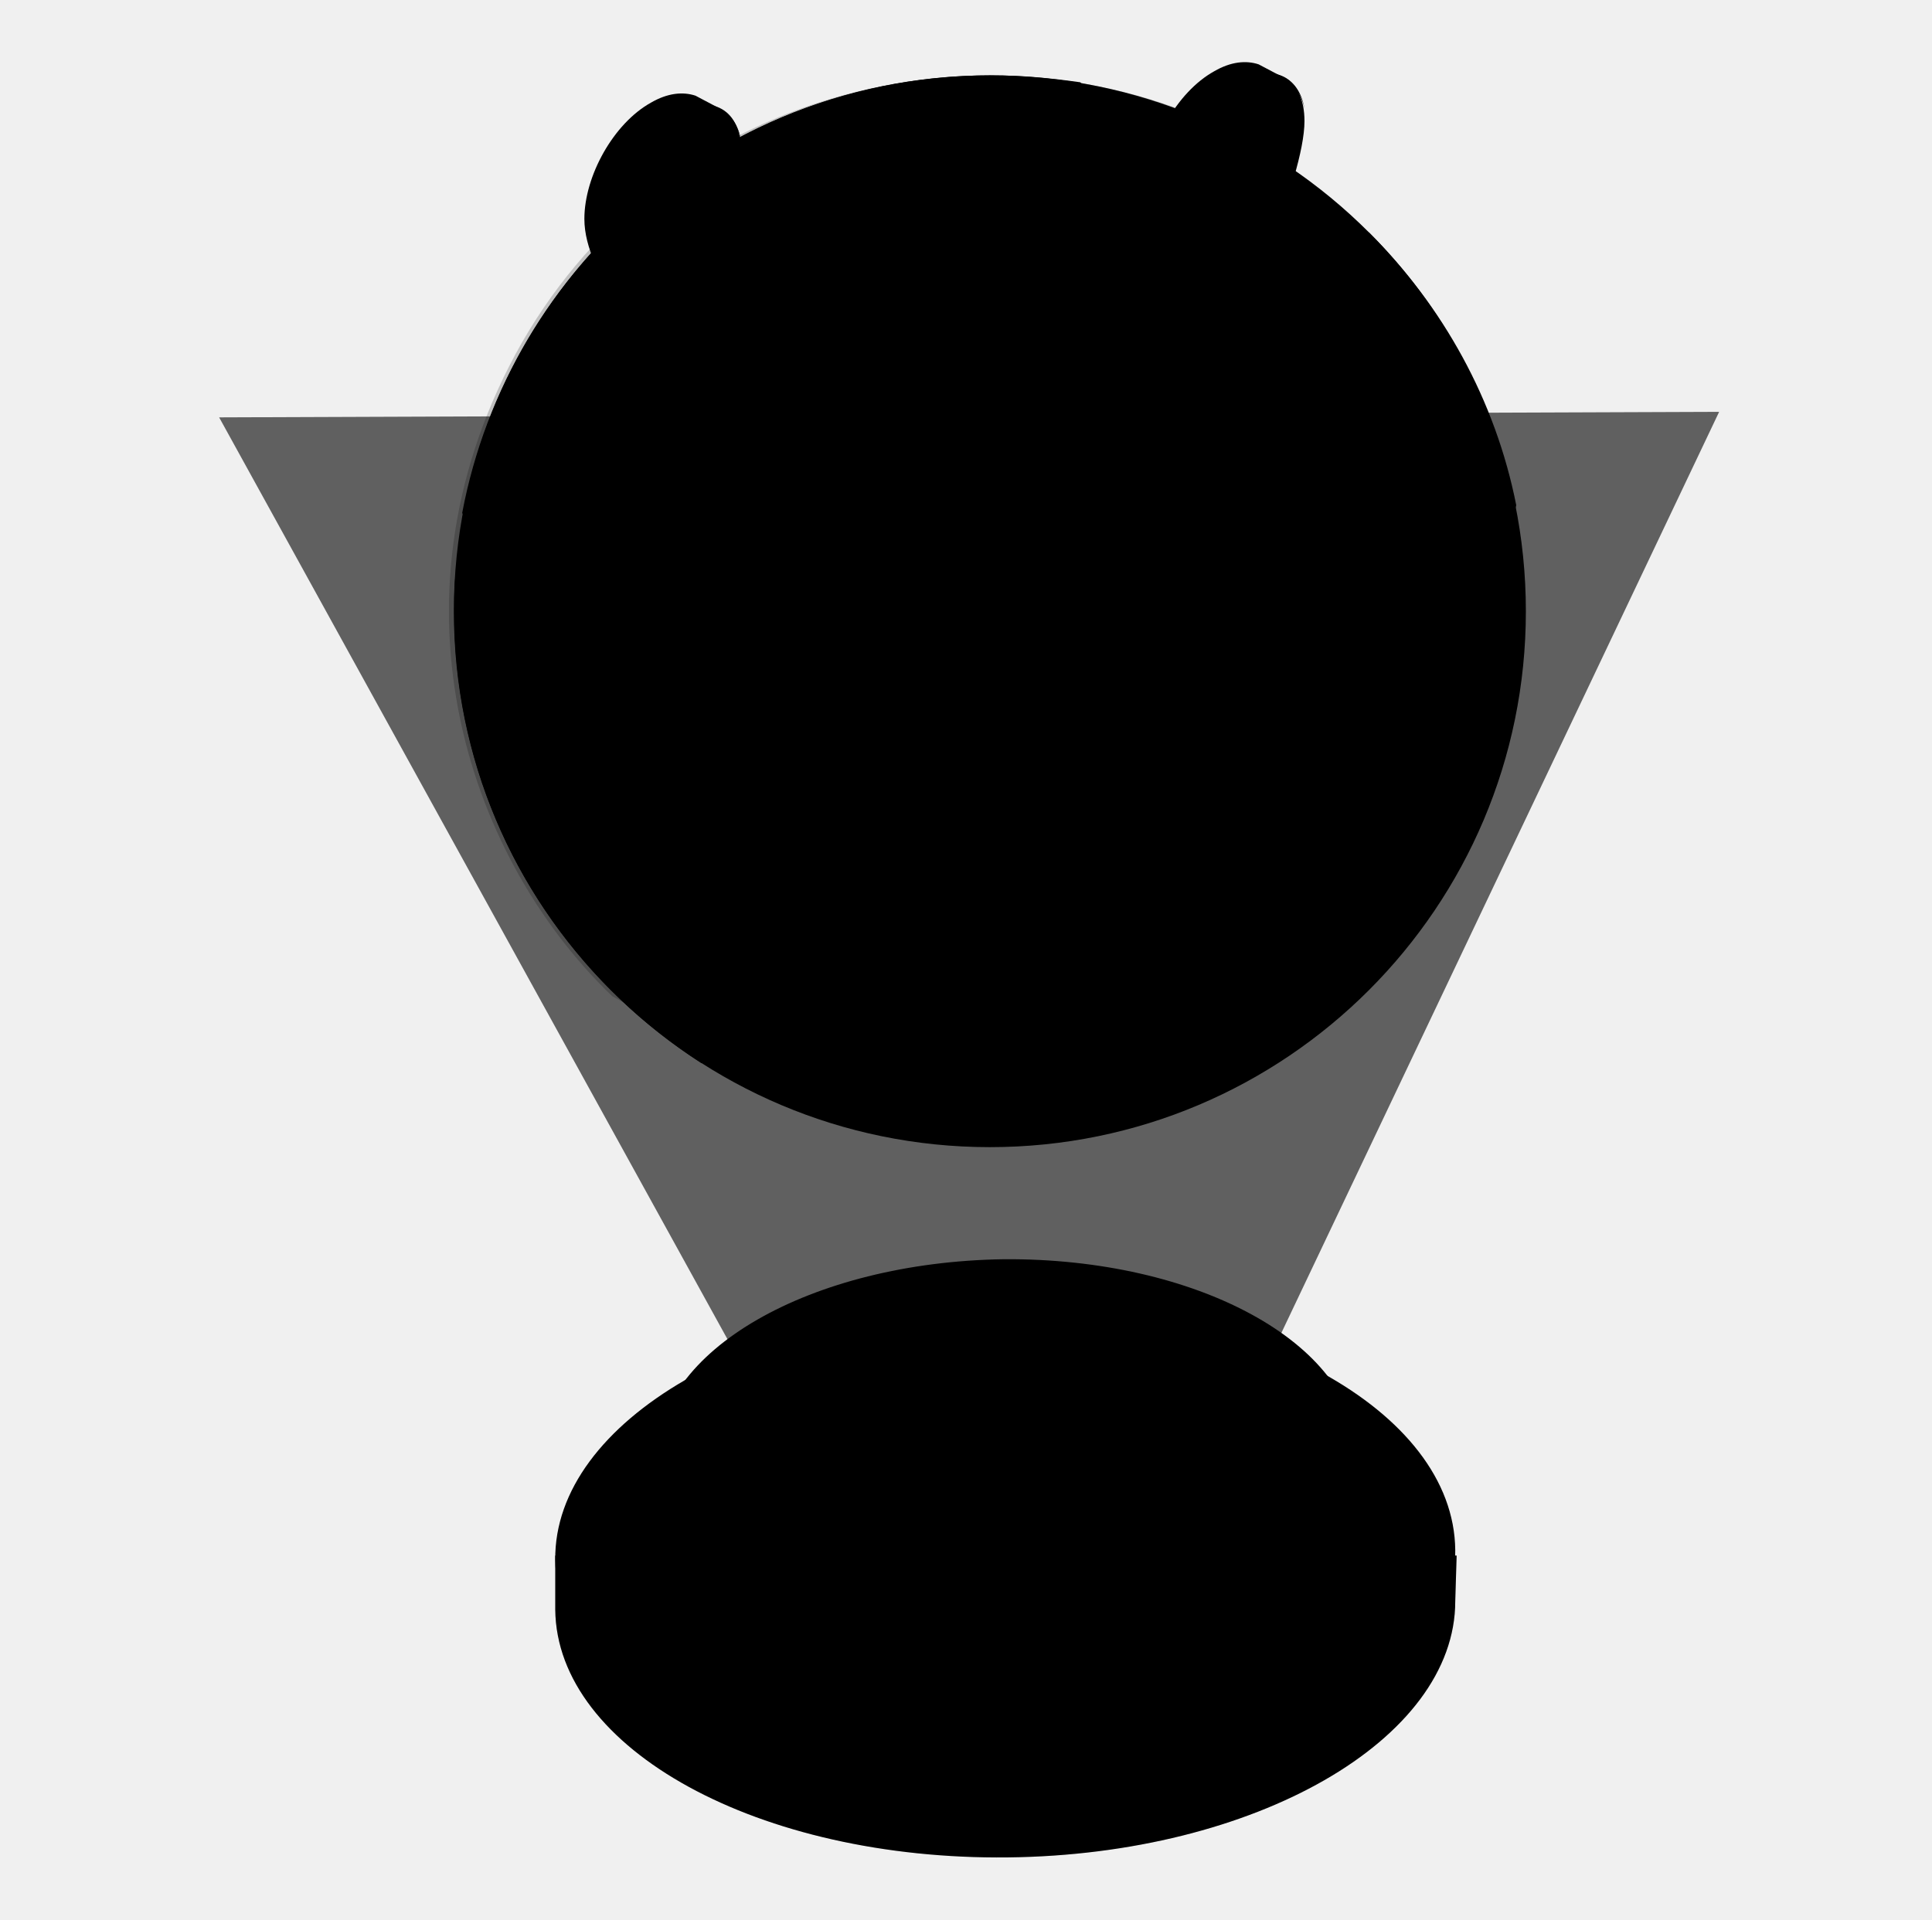
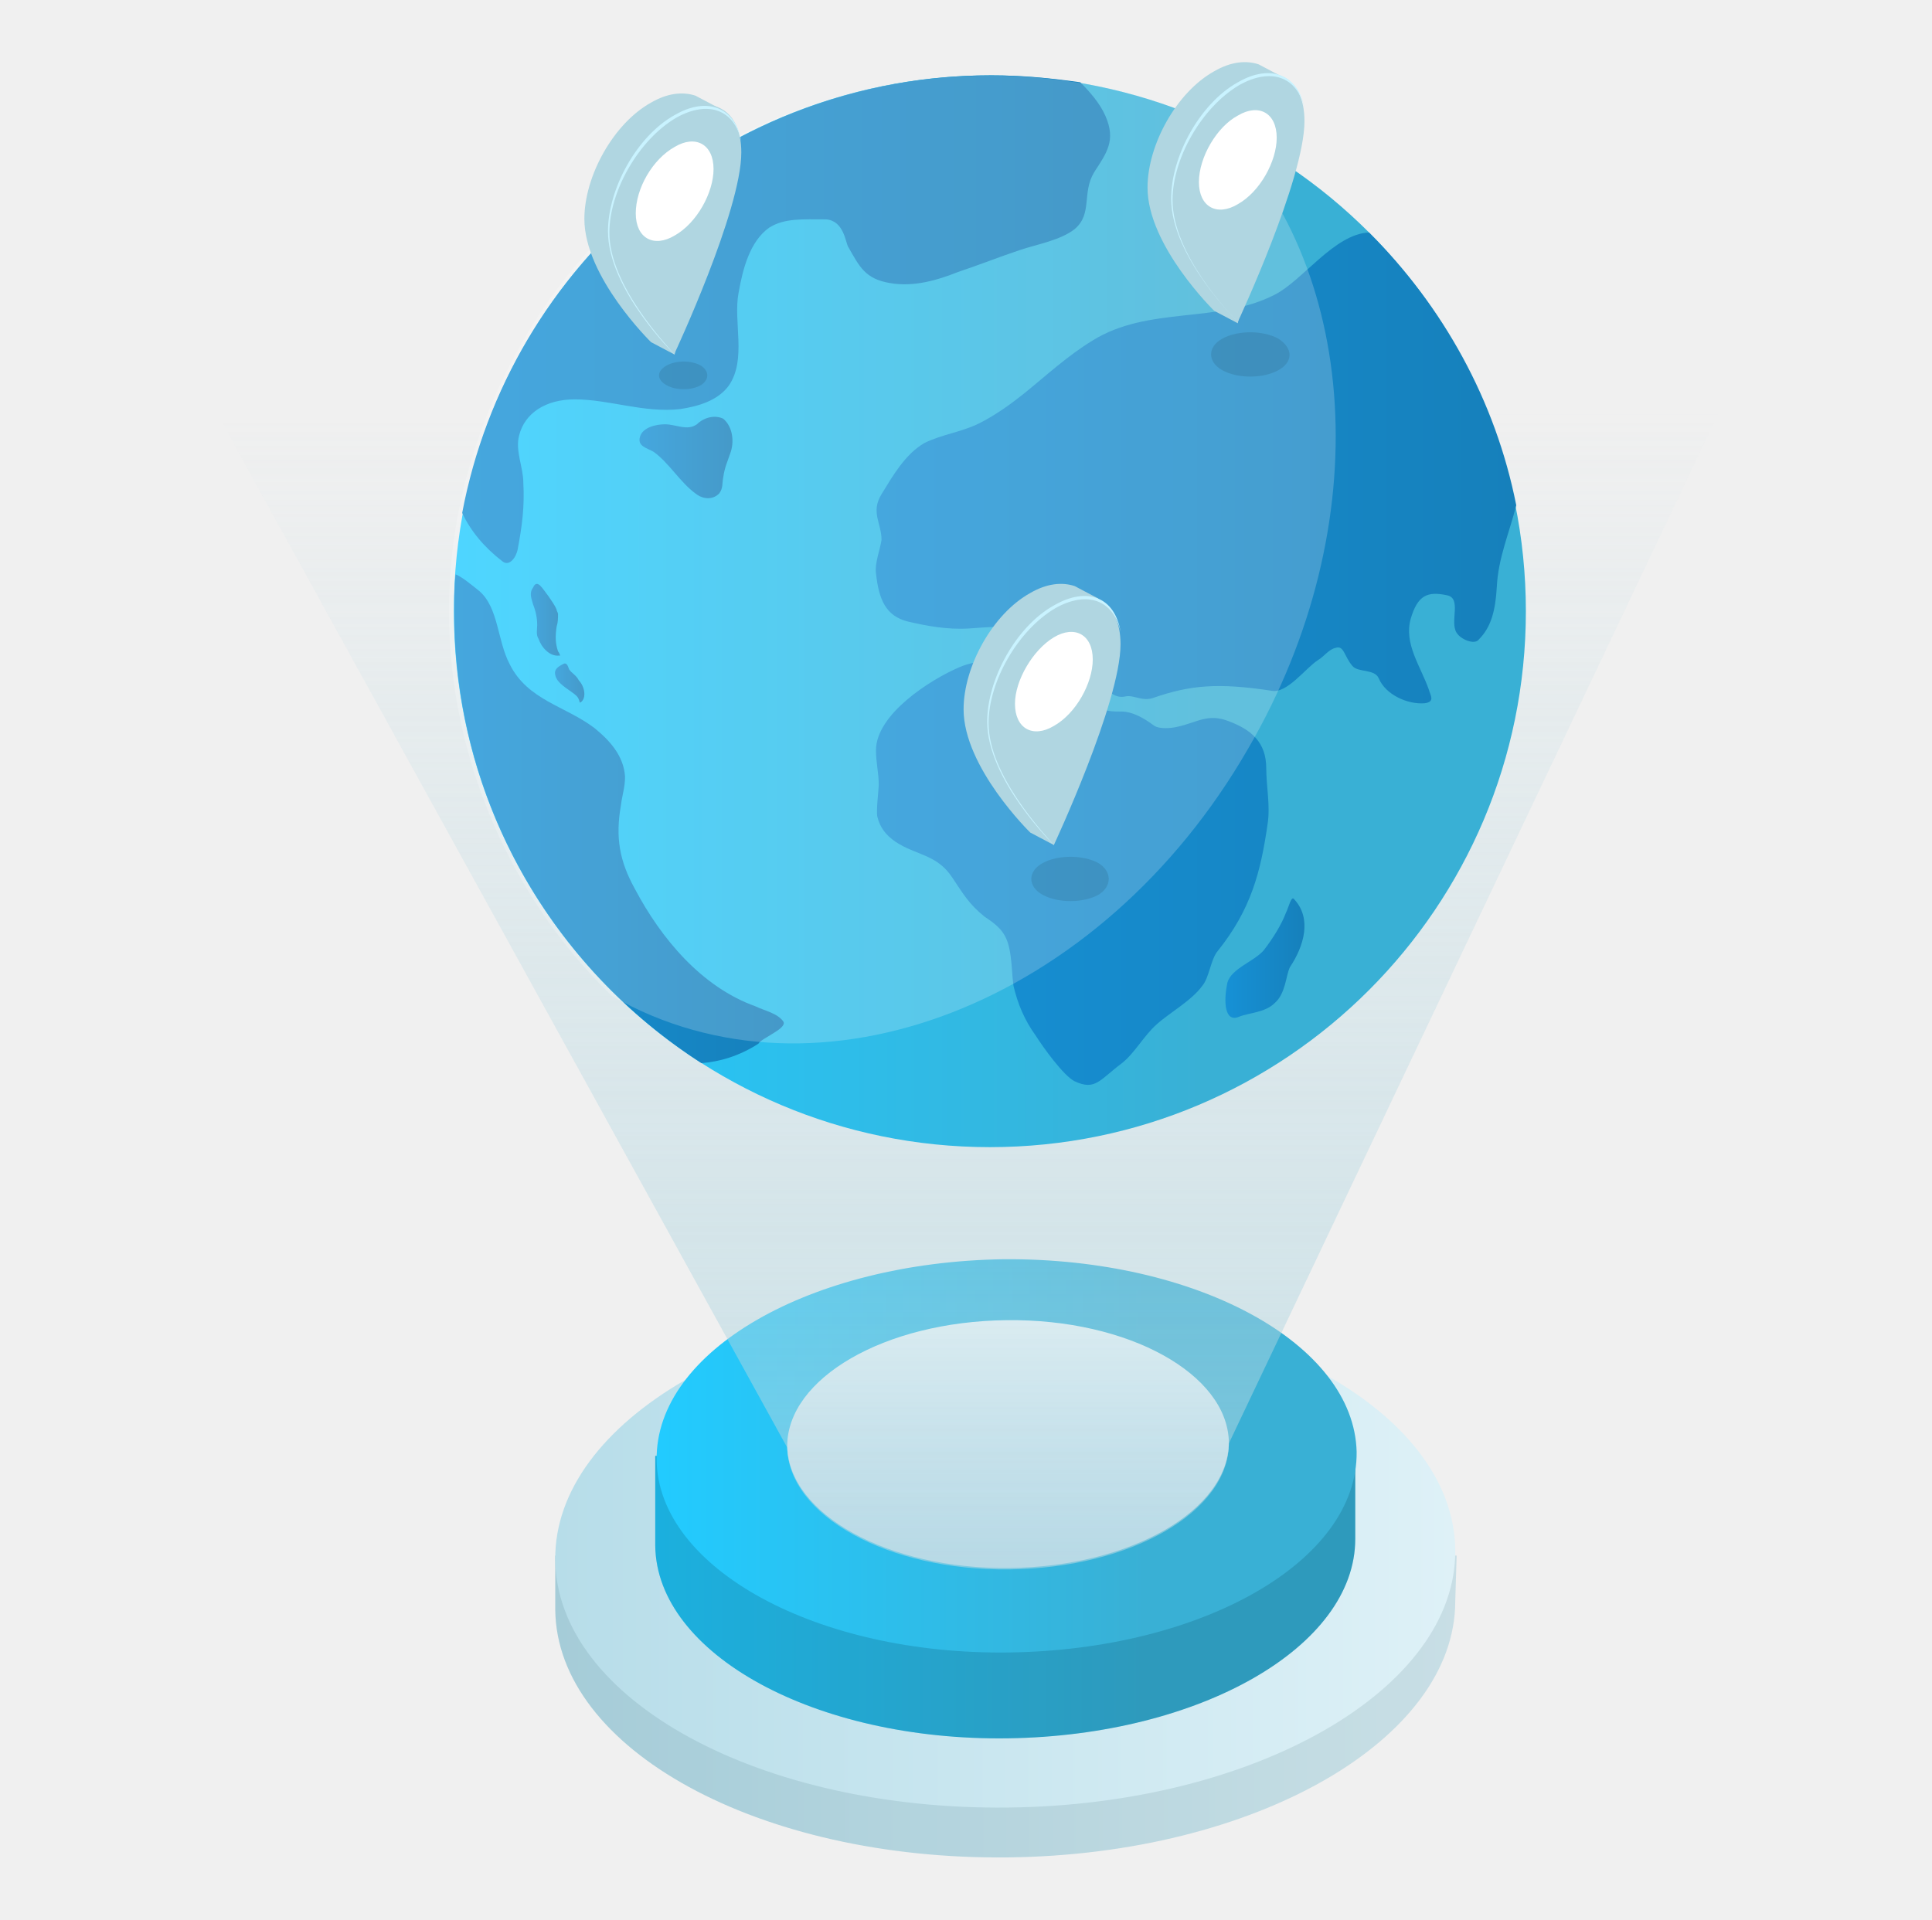
- <svg xmlns="http://www.w3.org/2000/svg" width="161" height="160">
-   <path d="M121.387 129.657h-14.236c-6.482-2.886-14.7-4.502-23.611-4.386-8.334.115-15.973 1.731-22.223 4.386H46.271v4.501c.116 11.656 17.014 20.889 37.731 20.658 20.602-.231 37.269-9.81 37.269-21.351l.116-3.808z" />
-   <path d="M121.387 129.657h-14.236c-6.482-2.886-14.7-4.502-23.611-4.386-8.334.115-15.973 1.731-22.223 4.386H46.271v4.501c.116 11.656 17.014 20.889 37.731 20.658 20.602-.231 37.269-9.81 37.269-21.351l.116-3.808z" fill-opacity=".1" />
-   <path d="M83.54 108.536c-20.718.231-37.385 9.926-37.269 21.467.116 11.656 17.014 20.889 37.731 20.658 20.718-.23 37.385-9.925 37.269-21.466-.116-11.657-17.014-20.89-37.731-20.659z" />
-   <path d="M112.938 121.347h-10.996c-4.977-2.193-11.342-3.462-18.287-3.347-6.481.115-12.5 1.385-17.245 3.347H54.604v7.502c.116 9.002 13.31 16.273 29.398 16.042 15.973-.231 28.936-7.617 28.936-16.619v-6.925z" />
-   <path d="M112.938 121.347h-10.996c-4.977-2.193-11.342-3.462-18.287-3.347-6.481.115-12.5 1.385-17.245 3.347H54.604v7.502c.116 9.002 13.31 16.273 29.398 16.042 15.973-.231 28.936-7.617 28.936-16.619v-6.925z" fill-opacity=".2" />
-   <path d="M83.655 104.958c-16.088.231-29.05 7.618-28.935 16.735.116 9.002 13.31 16.273 29.398 16.042 16.088-.231 29.051-7.617 28.935-16.734-.231-9.002-13.31-16.158-29.398-16.043z" />
-   <path d="M83.887 110.037c-10.186.115-18.287 4.847-18.287 10.502.115 5.655 8.333 10.272 18.518 10.156 10.185-.115 18.287-4.847 18.287-10.502-.116-5.655-8.333-10.272-18.518-10.156z" />
-   <path opacity=".6" d="M18.262 34.788L65.6 120.654c.115 5.656 8.333 10.272 18.518 10.157 10.185-.116 18.287-4.848 18.287-10.503l40.857-85.982-125 .462z" />
-   <circle cx="82.489" cy="50.949" r="44.667" />
-   <path d="M91.053 28.379c-2.083 1.27-3.819 2.885-5.67 4.385-1.158.924-2.431 1.847-3.82 2.54-1.39.692-3.125.923-4.514 1.615-1.62.924-2.662 2.77-3.588 4.27-.926 1.5 0 2.424 0 3.809-.116.808-.579 1.962-.463 2.77.231 2.193.81 3.578 2.662 4.04 1.505.346 3.24.692 5.093.576 1.736-.115 3.472-.346 5.092.347 1.62.692 2.662 1.962 4.051 3 .463.347.926.693 1.389.924h-.116c-.81 0-1.62-.116-2.315-.347-.578-.346-1.157-.461-1.62-.923-.694-.577-1.852-.23-2.662-.23-1.62.23-2.778-.347-4.63.46-2.43 1.04-6.944 3.925-6.944 6.926 0 1.038.231 1.846.231 2.885 0 .346-.231 2.193-.115 2.654.231.924.694 1.5 1.504 2.078 1.736 1.154 3.473 1.038 4.746 3 .926 1.385 1.388 2.193 2.662 3.232 1.389.923 1.967 1.5 2.199 3.347.116.808.116 1.616.231 2.424.347 1.5.926 2.885 1.852 4.154.579.924 2.315 3.347 3.24 3.809 1.737.808 2.084-.115 3.936-1.5 1.042-.808 1.852-2.309 2.894-3.232 1.157-1.039 2.893-1.962 3.819-3.231.579-.693.694-2.193 1.273-2.886 2.778-3.462 3.588-6.578 4.167-10.618.231-1.5-.116-3.116-.116-4.616 0-2.193-1.273-3.232-3.125-3.924-1.736-.692-2.662.115-4.282.462-.463.115-1.505.23-1.968-.116-.926-.692-1.852-1.154-2.662-1.154-.694 0-1.389 0-1.736-.346-.347-.462 0-1.27.116-1.731.578.346 1.041 1.038 1.967.808.695-.116 1.39.461 2.315.115 3.01-1.039 5.324-1.27 9.838-.577 1.273.23 2.778-1.847 3.819-2.54.579-.345.926-.922 1.505-1.038.695-.23.695.693 1.389 1.5.463.578 1.852.231 2.199 1.04.579 1.384 2.431 2.192 3.82 2.077.925-.116.462-.693.347-1.154-.695-1.962-2.084-3.81-1.505-5.886.579-1.962 1.389-2.309 3.009-1.962 1.274.23.232 2.192.811 3.116.347.577 1.504 1.038 1.851.577 1.042-1.039 1.389-2.424 1.505-4.386.116-2.424 1.042-4.501 1.62-6.81-1.736-8.77-6.134-16.619-12.268-22.735-2.894.115-5.556 4.04-7.871 5.193-4.745 2.424-10.532.924-15.162 3.809z" />
-   <path d="M107.151 76.106c-.348.923-1.042 2.077-1.852 3.116-.81.923-2.662 1.5-3.009 2.654-.348 1.616-.232 3.347.925 2.885.811-.346 2.2-.346 3.01-1.154.926-.808.926-2.308 1.273-3 1.157-1.732 1.852-4.04.347-5.656-.231-.346-.463.693-.694 1.155z" />
-   <path d="M65.28 85.15c-.463-.692-1.62-.923-2.315-1.27-4.514-1.615-7.87-5.654-10.069-9.81-1.273-2.307-1.62-4.27-1.157-6.924.115-.923.347-1.5.347-2.424-.116-1.73-1.273-3-2.547-4.04-2.43-1.846-5.555-2.307-7.06-5.308-1.041-1.962-.926-4.732-2.546-6.117-.579-.462-1.389-1.154-1.968-1.385-.115 1.039-.115 2.078-.115 3.116 0 15.812 8.217 29.661 20.602 37.625 1.504-.116 3.125-.578 4.745-1.616.231-.462 2.43-1.27 2.083-1.847z" />
-   <path d="M41.873 46.79c.579.463 1.157-.345 1.273-1.038.347-1.846.579-3.462.463-5.54 0-1.27-.695-2.654-.347-3.924.463-1.846 2.199-3 4.63-3 2.893 0 5.786 1.154 8.796.808 1.504-.231 3.125-.693 4.05-1.962 1.505-2.193.348-5.31.81-7.733.348-1.962.927-4.27 2.547-5.424 1.273-.808 2.778-.693 4.745-.693 1.505.116 1.62 1.962 1.852 2.309.926 1.615 1.39 2.654 3.473 3 1.967.346 3.935-.23 5.67-.923 1.737-.577 3.473-1.27 5.21-1.847 1.388-.461 3.356-.808 4.513-1.73 1.505-1.27.579-3.002 1.62-4.733 1.042-1.615 1.852-2.654.926-4.732-.463-1.038-1.273-1.962-2.083-2.77-2.43-.346-4.861-.577-7.407-.577-21.991 0-40.163 15.696-44.098 36.47.695 1.5 1.852 2.886 3.357 4.04z" />
-   <path d="M46.502 54.293c-.231-.693-.231-1.27-.115-2.078.115-.346.115-.692.115-1.038 0-.116-.115-.231-.115-.347-.116-.346-.463-.808-.695-1.154-.463-.577-.926-1.5-1.273-.692-.347.461-.116.923 0 1.385.232.577.347 1.154.347 1.73 0 .347-.115.809.116 1.155.232.692.926 1.5 1.736 1.385.116.115 0-.23-.116-.346z" />
-   <path d="M47.428 55.793c-.115-.346-.231-.577-.463-.462-.463.231-.81.462-.694.924.116.692 1.042 1.154 1.62 1.615.463.347.348.693.463.693.579-.346.348-1.385-.115-1.847-.232-.461-.58-.577-.81-.923z" />
-   <path d="M58.077 35.365c-.81.577-1.737 0-2.663 0-.694 0-1.851.231-2.083 1.039-.231.808.579.923 1.158 1.27 1.273.923 2.199 2.538 3.472 3.462.578.461 1.389.577 1.967 0 .348-.462.232-.808.348-1.385.115-.808.347-1.27.578-1.962.348-.924.232-2.193-.578-2.886-.695-.346-1.62-.115-2.2.462z" />
-   <path opacity=".2" d="M104.026 62.371c-12.269 21.352-35.88 30.47-53.01 20.66-12.384-11.888-19.328-33.701-7.523-54.475C55.762 7.205 81.803 1.434 101.248 10.32c12.037 11.656 13.657 33.354 2.778 52.05z" />
-   <path opacity=".1" d="M106.507 30.87c-1.273.692-3.356.692-4.629 0-1.273-.693-1.273-1.963 0-2.655 1.273-.692 3.356-.692 4.629 0 1.273.808 1.273 1.962 0 2.654z" />
-   <path d="M104.887 5.364c-1.042-.347-2.315-.231-3.704.577-3.125 1.73-5.555 6.116-5.555 9.694 0 4.848 5.555 10.272 5.555 10.272l1.968 1.038 3.704-20.543-1.968-1.038z" />
-   <path d="M103.151 6.864c3.125-1.731 5.555-.346 5.555 3.231 0 4.848-5.555 16.735-5.555 16.735s-5.556-5.54-5.556-10.271c0-3.578 2.431-7.849 5.556-9.695z" />
-   <path d="M99.91 15.174c0 2.077 1.505 2.885 3.241 1.846 1.852-1.039 3.241-3.578 3.241-5.54 0-2.077-1.505-2.885-3.241-1.846-1.736.923-3.24 3.462-3.24 5.54z" />
-   <path d="M97.711 16.674c0-3.463 2.431-7.733 5.556-9.58 2.662-1.5 4.861-.692 5.439 1.963-.463-2.77-2.777-3.809-5.555-2.193-3.125 1.731-5.556 6.117-5.556 9.694 0 4.848 5.556 10.272 5.556 10.272-.695-.692-5.44-5.655-5.44-10.156z" />
-   <path opacity=".1" d="M58.42 32.096c-.81.462-2.084.462-2.894 0-.81-.461-.81-1.154 0-1.615.81-.462 2.084-.462 2.894 0 .694.461.694 1.154 0 1.615z" />
-   <path d="M57.957 7.975c-1.042-.346-2.315-.23-3.704.577-3.125 1.732-5.555 6.117-5.555 9.695 0 4.847 5.555 10.272 5.555 10.272l1.968 1.038 3.704-20.543-1.968-1.039z" />
-   <path d="M56.22 9.476c3.126-1.731 5.556-.347 5.556 3.231 0 4.848-5.555 16.735-5.555 16.735s-5.556-5.54-5.556-10.272c0-3.578 2.43-7.848 5.556-9.694z" />
-   <path d="M52.98 17.785c0 2.078 1.505 2.886 3.24 1.847 1.853-1.039 3.242-3.578 3.242-5.54 0-2.077-1.505-2.885-3.241-1.846-1.852 1.038-3.241 3.462-3.241 5.54z" />
-   <path d="M50.781 19.401c0-3.462 2.43-7.732 5.556-9.58 2.662-1.5 4.86-.692 5.44 1.963-.464-2.77-2.778-3.809-5.556-2.193-3.125 1.731-5.556 6.117-5.556 9.695 0 4.847 5.556 10.271 5.556 10.271-.695-.807-5.44-5.77-5.44-10.156z" />
-   <path opacity=".1" d="M91.526 74.588c-1.274.692-3.357.692-4.63 0-1.273-.693-1.273-1.962 0-2.655 1.273-.692 3.356-.692 4.63 0 1.157.692 1.157 1.962 0 2.654z" />
-   <path d="M89.558 48.85c-1.042-.346-2.315-.23-3.704.578-3.125 1.731-5.555 6.117-5.555 9.694 0 4.848 5.555 10.272 5.555 10.272l1.968 1.039 3.704-20.544-1.968-1.038z" />
-   <path d="M87.822 50.467c3.125-1.732 5.555-.347 5.555 3.231 0 4.847-5.555 16.735-5.555 16.735s-5.556-5.54-5.556-10.272c0-3.693 2.547-7.963 5.556-9.694z" />
-   <path d="M84.581 58.66c0 2.078 1.505 2.886 3.24 1.847 1.853-1.038 3.242-3.578 3.242-5.54 0-2.077-1.505-2.885-3.241-1.846-1.736 1.039-3.24 3.578-3.24 5.54z" />
-   <path d="M82.382 60.276c0-3.462 2.43-7.732 5.556-9.579 2.662-1.5 4.86-.692 5.44 1.962-.464-2.885-2.778-3.808-5.556-2.192-3.125 1.73-5.556 6.116-5.556 9.694 0 4.847 5.556 10.272 5.556 10.272-.695-.808-5.44-5.77-5.44-10.157z" />
+ <svg xmlns="http://www.w3.org/2000/svg" width="161" height="160" viewBox="0 0 161 160" fill="none">
+   <path d="M121.387 129.657H107.151C100.669 126.771 92.451 125.155 83.54 125.271C75.206 125.386 67.567 127.002 61.317 129.657H46.271C46.271 129.657 46.271 133.927 46.271 134.158C46.387 145.814 63.285 155.047 84.002 154.816C104.604 154.585 121.271 145.006 121.271 133.465L121.387 129.657Z" fill="url(#paint0_linear)" />
+   <path d="M121.387 129.657H107.151C100.669 126.771 92.451 125.155 83.54 125.271C75.206 125.386 67.567 127.002 61.317 129.657H46.271C46.271 129.657 46.271 133.927 46.271 134.158C46.387 145.814 63.285 155.047 84.002 154.816C104.604 154.585 121.271 145.006 121.271 133.465L121.387 129.657Z" fill="#013545" fill-opacity="0.1" />
+   <path d="M83.54 108.536C62.822 108.767 46.155 118.462 46.271 130.003C46.387 141.659 63.285 150.892 84.002 150.661C104.72 150.431 121.387 140.736 121.271 129.195C121.155 117.538 104.257 108.305 83.54 108.536Z" fill="url(#paint1_linear)" />
+   <path d="M112.938 121.347H101.942C96.965 119.154 90.6 117.885 83.655 118C77.174 118.115 71.155 119.385 66.41 121.347H54.604C54.604 121.347 54.604 128.733 54.604 128.849C54.72 137.851 67.915 145.122 84.002 144.891C99.975 144.66 112.938 137.274 112.938 128.272V121.347Z" fill="url(#paint2_linear)" />
+   <path d="M112.938 121.347H101.942C96.965 119.154 90.6 117.885 83.655 118C77.174 118.115 71.155 119.385 66.41 121.347H54.604C54.604 121.347 54.604 128.733 54.604 128.849C54.72 137.851 67.915 145.122 84.002 144.891C99.975 144.66 112.938 137.274 112.938 128.272V121.347Z" fill="#00455B" fill-opacity="0.2" />
+   <path d="M83.655 104.958C67.567 105.189 54.604 112.576 54.72 121.693C54.836 130.695 68.03 137.966 84.118 137.735C100.206 137.504 113.169 130.118 113.053 121.001C112.822 111.999 99.743 104.843 83.655 104.958Z" fill="url(#paint3_linear)" />
+   <path d="M83.887 110.037C73.701 110.152 65.6 114.884 65.6 120.539C65.715 126.194 73.933 130.811 84.118 130.695C94.303 130.58 102.405 125.848 102.405 120.193C102.289 114.538 94.072 109.921 83.887 110.037Z" fill="url(#paint4_linear)" />
+   <path opacity="0.6" d="M18.262 34.788L65.6 120.654C65.715 126.31 73.933 130.926 84.118 130.811C94.303 130.695 102.405 125.963 102.405 120.308L143.262 34.327L18.262 34.788Z" fill="url(#paint5_linear)" />
+   <circle cx="82.489" cy="50.949" r="44.667" fill="url(#paint6_linear)" />
+   <path d="M91.053 28.379C88.97 29.648 87.234 31.264 85.382 32.764C84.225 33.688 82.952 34.611 81.563 35.303C80.174 35.996 78.438 36.227 77.049 36.919C75.428 37.843 74.387 39.689 73.461 41.19C72.535 42.69 73.461 43.613 73.461 44.998C73.345 45.806 72.882 46.96 72.998 47.768C73.229 49.961 73.808 51.346 75.66 51.807C77.165 52.154 78.901 52.5 80.752 52.384C82.489 52.269 84.225 52.038 85.845 52.731C87.466 53.423 88.507 54.693 89.896 55.731C90.359 56.078 90.822 56.424 91.285 56.655C91.285 56.655 91.285 56.655 91.169 56.655C90.359 56.655 89.549 56.539 88.854 56.308C88.276 55.962 87.697 55.847 87.234 55.385C86.54 54.808 85.382 55.154 84.572 55.154C82.952 55.385 81.794 54.808 79.942 55.616C77.512 56.655 72.998 59.54 72.998 62.541C72.998 63.579 73.229 64.387 73.229 65.426C73.229 65.772 72.998 67.619 73.114 68.08C73.345 69.004 73.808 69.581 74.618 70.158C76.354 71.312 78.091 71.197 79.364 73.159C80.29 74.543 80.752 75.351 82.026 76.39C83.415 77.313 83.993 77.89 84.225 79.737C84.341 80.545 84.341 81.353 84.456 82.161C84.803 83.661 85.382 85.046 86.308 86.315C86.887 87.239 88.623 89.662 89.549 90.124C91.285 90.932 91.632 90.009 93.484 88.624C94.526 87.816 95.336 86.315 96.377 85.392C97.535 84.353 99.271 83.43 100.197 82.161C100.776 81.468 100.891 79.968 101.47 79.275C104.248 75.813 105.058 72.697 105.637 68.657C105.868 67.157 105.521 65.541 105.521 64.041C105.521 61.848 104.248 60.809 102.396 60.117C100.66 59.425 99.734 60.232 98.114 60.579C97.651 60.694 96.609 60.809 96.146 60.463C95.22 59.771 94.294 59.309 93.484 59.309C92.79 59.309 92.095 59.309 91.748 58.963C91.401 58.501 91.748 57.693 91.864 57.232C92.442 57.578 92.905 58.27 93.831 58.04C94.526 57.924 95.22 58.501 96.146 58.155C99.155 57.116 101.47 56.885 105.984 57.578C107.257 57.809 108.762 55.731 109.803 55.039C110.382 54.693 110.729 54.116 111.308 54C112.003 53.769 112.003 54.693 112.697 55.501C113.16 56.078 114.549 55.731 114.896 56.539C115.475 57.924 117.327 58.732 118.716 58.617C119.641 58.501 119.178 57.924 119.063 57.462C118.368 55.501 116.979 53.654 117.558 51.577C118.137 49.614 118.947 49.268 120.567 49.614C121.841 49.845 120.799 51.807 121.378 52.731C121.725 53.308 122.882 53.769 123.229 53.308C124.271 52.269 124.618 50.884 124.734 48.922C124.85 46.498 125.776 44.421 126.354 42.113C124.618 33.342 120.22 25.494 114.086 19.377C111.192 19.492 108.53 23.416 106.215 24.57C101.47 26.994 95.683 25.494 91.053 28.379Z" fill="url(#paint7_linear)" />
+   <path d="M107.151 76.106C106.803 77.029 106.109 78.183 105.299 79.222C104.489 80.145 102.637 80.722 102.29 81.876C101.942 83.492 102.058 85.223 103.215 84.761C104.026 84.415 105.415 84.415 106.225 83.607C107.151 82.799 107.151 81.299 107.498 80.607C108.655 78.875 109.35 76.567 107.845 74.951C107.614 74.605 107.382 75.644 107.151 76.106Z" fill="url(#paint8_linear)" />
+   <path d="M65.28 85.15C64.817 84.458 63.66 84.227 62.965 83.881C58.452 82.265 55.095 78.225 52.896 74.071C51.623 71.763 51.276 69.8 51.739 67.146C51.854 66.223 52.086 65.646 52.086 64.722C51.97 62.991 50.813 61.722 49.539 60.683C47.109 58.836 43.984 58.375 42.479 55.374C41.438 53.412 41.553 50.642 39.933 49.257C39.354 48.795 38.544 48.103 37.965 47.872C37.85 48.911 37.85 49.95 37.85 50.988C37.85 66.8 46.067 80.649 58.452 88.613C59.956 88.497 61.577 88.035 63.197 86.997C63.428 86.535 65.627 85.727 65.28 85.15Z" fill="url(#paint9_linear)" />
+   <path d="M41.873 46.791C42.452 47.253 43.03 46.445 43.146 45.752C43.493 43.906 43.725 42.29 43.609 40.212C43.609 38.943 42.914 37.558 43.262 36.288C43.725 34.442 45.461 33.288 47.891 33.288C50.785 33.288 53.678 34.442 56.688 34.096C58.192 33.865 59.813 33.403 60.739 32.134C62.243 29.941 61.086 26.825 61.549 24.401C61.896 22.439 62.475 20.131 64.095 18.977C65.368 18.169 66.873 18.284 68.84 18.284C70.345 18.4 70.461 20.246 70.692 20.593C71.618 22.208 72.081 23.247 74.165 23.593C76.132 23.939 78.1 23.362 79.836 22.67C81.572 22.093 83.308 21.4 85.044 20.823C86.433 20.362 88.401 20.015 89.558 19.092C91.063 17.823 90.137 16.091 91.178 14.36C92.22 12.745 93.03 11.706 92.104 9.628C91.641 8.59 90.831 7.666 90.021 6.858C87.59 6.512 85.16 6.281 82.614 6.281C60.623 6.281 42.452 21.977 38.516 42.752C39.211 44.252 40.368 45.637 41.873 46.791Z" fill="url(#paint10_linear)" />
+   <path d="M46.502 54.293C46.271 53.6 46.271 53.023 46.387 52.215C46.502 51.869 46.502 51.523 46.502 51.177C46.502 51.061 46.387 50.946 46.387 50.83C46.271 50.484 45.924 50.022 45.692 49.676C45.229 49.099 44.766 48.176 44.419 48.984C44.072 49.445 44.303 49.907 44.419 50.369C44.651 50.946 44.766 51.523 44.766 52.1C44.766 52.446 44.651 52.908 44.882 53.254C45.114 53.946 45.808 54.754 46.618 54.639C46.734 54.754 46.618 54.408 46.502 54.293Z" fill="url(#paint11_linear)" />
+   <path d="M47.428 55.793C47.313 55.447 47.197 55.216 46.965 55.331C46.502 55.562 46.155 55.793 46.271 56.255C46.387 56.947 47.313 57.409 47.891 57.87C48.354 58.217 48.239 58.563 48.354 58.563C48.933 58.217 48.702 57.178 48.239 56.716C48.007 56.255 47.66 56.139 47.428 55.793Z" fill="url(#paint12_linear)" />
+   <path d="M58.077 35.365C57.266 35.942 56.34 35.365 55.414 35.365C54.72 35.365 53.563 35.596 53.331 36.404C53.1 37.212 53.91 37.327 54.489 37.673C55.762 38.597 56.688 40.212 57.961 41.136C58.539 41.597 59.35 41.713 59.928 41.136C60.276 40.674 60.16 40.328 60.276 39.751C60.391 38.943 60.623 38.481 60.854 37.789C61.202 36.865 61.086 35.596 60.276 34.904C59.581 34.557 58.655 34.788 58.077 35.365Z" fill="url(#paint13_linear)" />
+   <path opacity="0.2" d="M104.026 62.371C91.757 83.723 68.146 92.84 51.016 83.03C38.632 71.143 31.688 49.33 43.493 28.556C55.762 7.205 81.803 1.434 101.248 10.321C113.285 21.977 114.905 43.675 104.026 62.371Z" fill="white" />
+   <path opacity="0.1" d="M106.507 30.869C105.234 31.562 103.151 31.562 101.878 30.869C100.605 30.177 100.605 28.907 101.878 28.215C103.151 27.523 105.234 27.523 106.507 28.215C107.78 29.023 107.78 30.177 106.507 30.869Z" fill="black" />
+   <path d="M104.887 5.364C103.845 5.017 102.572 5.133 101.183 5.941C98.058 7.672 95.628 12.057 95.628 15.635C95.628 20.483 101.183 25.907 101.183 25.907L103.151 26.945L106.855 6.402L104.887 5.364Z" fill="#B0D6E1" />
+   <path d="M103.151 6.864C106.276 5.133 108.706 6.518 108.706 10.095C108.706 14.943 103.151 26.83 103.151 26.83C103.151 26.83 97.595 21.29 97.595 16.558C97.595 12.981 100.026 8.71 103.151 6.864Z" fill="#B0D6E1" />
+   <path d="M99.91 15.174C99.91 17.251 101.415 18.059 103.151 17.02C105.003 15.981 106.392 13.442 106.392 11.48C106.392 9.403 104.887 8.595 103.151 9.634C101.415 10.557 99.91 13.096 99.91 15.174Z" fill="white" />
+   <path d="M97.711 16.674C97.711 13.211 100.142 8.941 103.267 7.095C105.929 5.594 108.128 6.402 108.706 9.057C108.243 6.287 105.929 5.248 103.151 6.864C100.026 8.595 97.595 12.981 97.595 16.558C97.595 21.406 103.151 26.83 103.151 26.83C102.456 26.138 97.711 21.175 97.711 16.674Z" fill="#C9F3FF" />
+   <path opacity="0.1" d="M58.42 32.096C57.61 32.558 56.337 32.558 55.526 32.096C54.716 31.635 54.716 30.942 55.526 30.481C56.337 30.019 57.61 30.019 58.42 30.481C59.114 30.942 59.114 31.635 58.42 32.096Z" fill="black" />
+   <path d="M57.957 7.975C56.915 7.629 55.642 7.745 54.253 8.552C51.128 10.284 48.698 14.669 48.698 18.247C48.698 23.094 54.253 28.519 54.253 28.519L56.221 29.557L59.925 9.014L57.957 7.975Z" fill="#B0D6E1" />
+   <path d="M56.221 9.476C59.346 7.745 61.776 9.129 61.776 12.707C61.776 17.555 56.221 29.442 56.221 29.442C56.221 29.442 50.665 23.902 50.665 19.17C50.665 15.592 53.096 11.322 56.221 9.476Z" fill="#B0D6E1" />
+   <path d="M52.98 17.785C52.98 19.863 54.485 20.671 56.221 19.632C58.073 18.593 59.462 16.054 59.462 14.092C59.462 12.015 57.957 11.207 56.221 12.246C54.369 13.284 52.98 15.708 52.98 17.785Z" fill="white" />
+   <path d="M50.781 19.401C50.781 15.939 53.212 11.668 56.337 9.822C58.999 8.322 61.198 9.129 61.776 11.784C61.313 9.014 58.999 7.975 56.221 9.591C53.096 11.322 50.665 15.708 50.665 19.286C50.665 24.133 56.221 29.557 56.221 29.557C55.526 28.75 50.781 23.787 50.781 19.401Z" fill="#C9F3FF" />
+   <path opacity="0.1" d="M91.526 74.588C90.252 75.28 88.169 75.28 86.896 74.588C85.623 73.895 85.623 72.626 86.896 71.933C88.169 71.241 90.252 71.241 91.526 71.933C92.683 72.626 92.683 73.895 91.526 74.588Z" fill="black" />
+   <path d="M89.558 48.851C88.516 48.505 87.243 48.62 85.854 49.428C82.729 51.159 80.299 55.545 80.299 59.122C80.299 63.97 85.854 69.394 85.854 69.394L87.822 70.433L91.526 49.889L89.558 48.851Z" fill="#B0D6E1" />
+   <path d="M87.822 50.467C90.947 48.735 93.377 50.12 93.377 53.698C93.377 58.545 87.822 70.433 87.822 70.433C87.822 70.433 82.266 64.893 82.266 60.161C82.266 56.468 84.813 52.198 87.822 50.467Z" fill="#B0D6E1" />
+   <path d="M84.581 58.661C84.581 60.738 86.086 61.546 87.822 60.507C89.674 59.469 91.063 56.929 91.063 54.968C91.063 52.89 89.558 52.082 87.822 53.121C86.086 54.16 84.581 56.699 84.581 58.661Z" fill="white" />
+   <path d="M82.382 60.276C82.382 56.814 84.813 52.544 87.938 50.697C90.6 49.197 92.799 50.005 93.377 52.659C92.914 49.774 90.6 48.851 87.822 50.467C84.697 52.198 82.266 56.583 82.266 60.161C82.266 65.008 87.822 70.433 87.822 70.433C87.127 69.625 82.382 64.662 82.382 60.276Z" fill="#C9F3FF" />
  <defs>
    <linearGradient id="paint0_linear" x1="121.447" y1="140.072" x2="46.273" y2="140.072" gradientUnits="userSpaceOnUse">
      <stop stop-color="#DEF1F7" />
      <stop offset="1" stop-color="#B7DDE9" />
    </linearGradient>
    <linearGradient id="paint1_linear" x1="121.332" y1="129.641" x2="46.273" y2="129.641" gradientUnits="userSpaceOnUse">
      <stop stop-color="#DEF1F7" />
      <stop offset="1" stop-color="#B7DDE9" />
    </linearGradient>
    <linearGradient id="paint2_linear" x1="54.621" y1="131.458" x2="113.066" y2="131.458" gradientUnits="userSpaceOnUse">
-       <stop offset=".005" stop-color="#22CBFF" />
-       <stop offset=".698" stop-color="#39B0D5" />
+       <stop offset="0.005" stop-color="#22CBFF" />
+       <stop offset="0.698" stop-color="#39B0D5" />
    </linearGradient>
    <linearGradient id="paint3_linear" x1="54.736" y1="121.365" x2="113.183" y2="121.365" gradientUnits="userSpaceOnUse">
-       <stop offset=".005" stop-color="#22CBFF" />
-       <stop offset=".698" stop-color="#39B0D5" />
+       <stop offset="0.005" stop-color="#22CBFF" />
+       <stop offset="0.698" stop-color="#39B0D5" />
    </linearGradient>
    <linearGradient id="paint4_linear" x1="83.996" y1="130.717" x2="83.996" y2="110.075" gradientUnits="userSpaceOnUse">
-       <stop offset=".005" stop-color="#C2DEED" />
-       <stop offset="1" stop-color="#fff" />
+       <stop offset="0.005" stop-color="#C2DEED" />
+       <stop offset="1" stop-color="white" />
    </linearGradient>
    <linearGradient id="paint5_linear" x1="80.764" y1="130.717" x2="80.764" y2="34.333" gradientUnits="userSpaceOnUse">
-       <stop offset=".005" stop-color="#B0D6E1" />
+       <stop offset="0.005" stop-color="#B0D6E1" />
      <stop offset="1" stop-color="#B0D6E1" stop-opacity="0" />
    </linearGradient>
    <linearGradient id="paint6_linear" x1="37.848" y1="50.993" x2="127.354" y2="50.993" gradientUnits="userSpaceOnUse">
-       <stop offset=".005" stop-color="#22CBFF" />
-       <stop offset=".698" stop-color="#39B0D5" />
+       <stop offset="0.005" stop-color="#22CBFF" />
+       <stop offset="0.698" stop-color="#39B0D5" />
    </linearGradient>
    <linearGradient id="paint7_linear" x1="73.049" y1="54.801" x2="126.456" y2="54.801" gradientUnits="userSpaceOnUse">
      <stop stop-color="#1691D6" />
      <stop offset="1" stop-color="#1680BB" />
    </linearGradient>
    <linearGradient id="paint8_linear" x1="102.11" y1="79.853" x2="108.704" y2="79.853" gradientUnits="userSpaceOnUse">
      <stop stop-color="#1691D6" />
      <stop offset="1" stop-color="#1680BB" />
    </linearGradient>
    <linearGradient id="paint9_linear" x1="37.794" y1="68.404" x2="65.278" y2="68.404" gradientUnits="userSpaceOnUse">
      <stop stop-color="#1691D6" />
      <stop offset="1" stop-color="#1680BB" />
    </linearGradient>
    <linearGradient id="paint10_linear" x1="38.461" y1="26.578" x2="92.486" y2="26.578" gradientUnits="userSpaceOnUse">
      <stop stop-color="#1691D6" />
      <stop offset="1" stop-color="#1680BB" />
    </linearGradient>
    <linearGradient id="paint11_linear" x1="44.233" y1="51.66" x2="46.665" y2="51.66" gradientUnits="userSpaceOnUse">
      <stop stop-color="#1691D6" />
      <stop offset="1" stop-color="#1680BB" />
    </linearGradient>
    <linearGradient id="paint12_linear" x1="46.246" y1="56.93" x2="48.697" y2="56.93" gradientUnits="userSpaceOnUse">
      <stop stop-color="#1691D6" />
      <stop offset="1" stop-color="#1680BB" />
    </linearGradient>
    <linearGradient id="paint13_linear" x1="53.283" y1="38.129" x2="61.035" y2="38.129" gradientUnits="userSpaceOnUse">
      <stop stop-color="#1691D6" />
      <stop offset="1" stop-color="#1680BB" />
    </linearGradient>
  </defs>
</svg>
